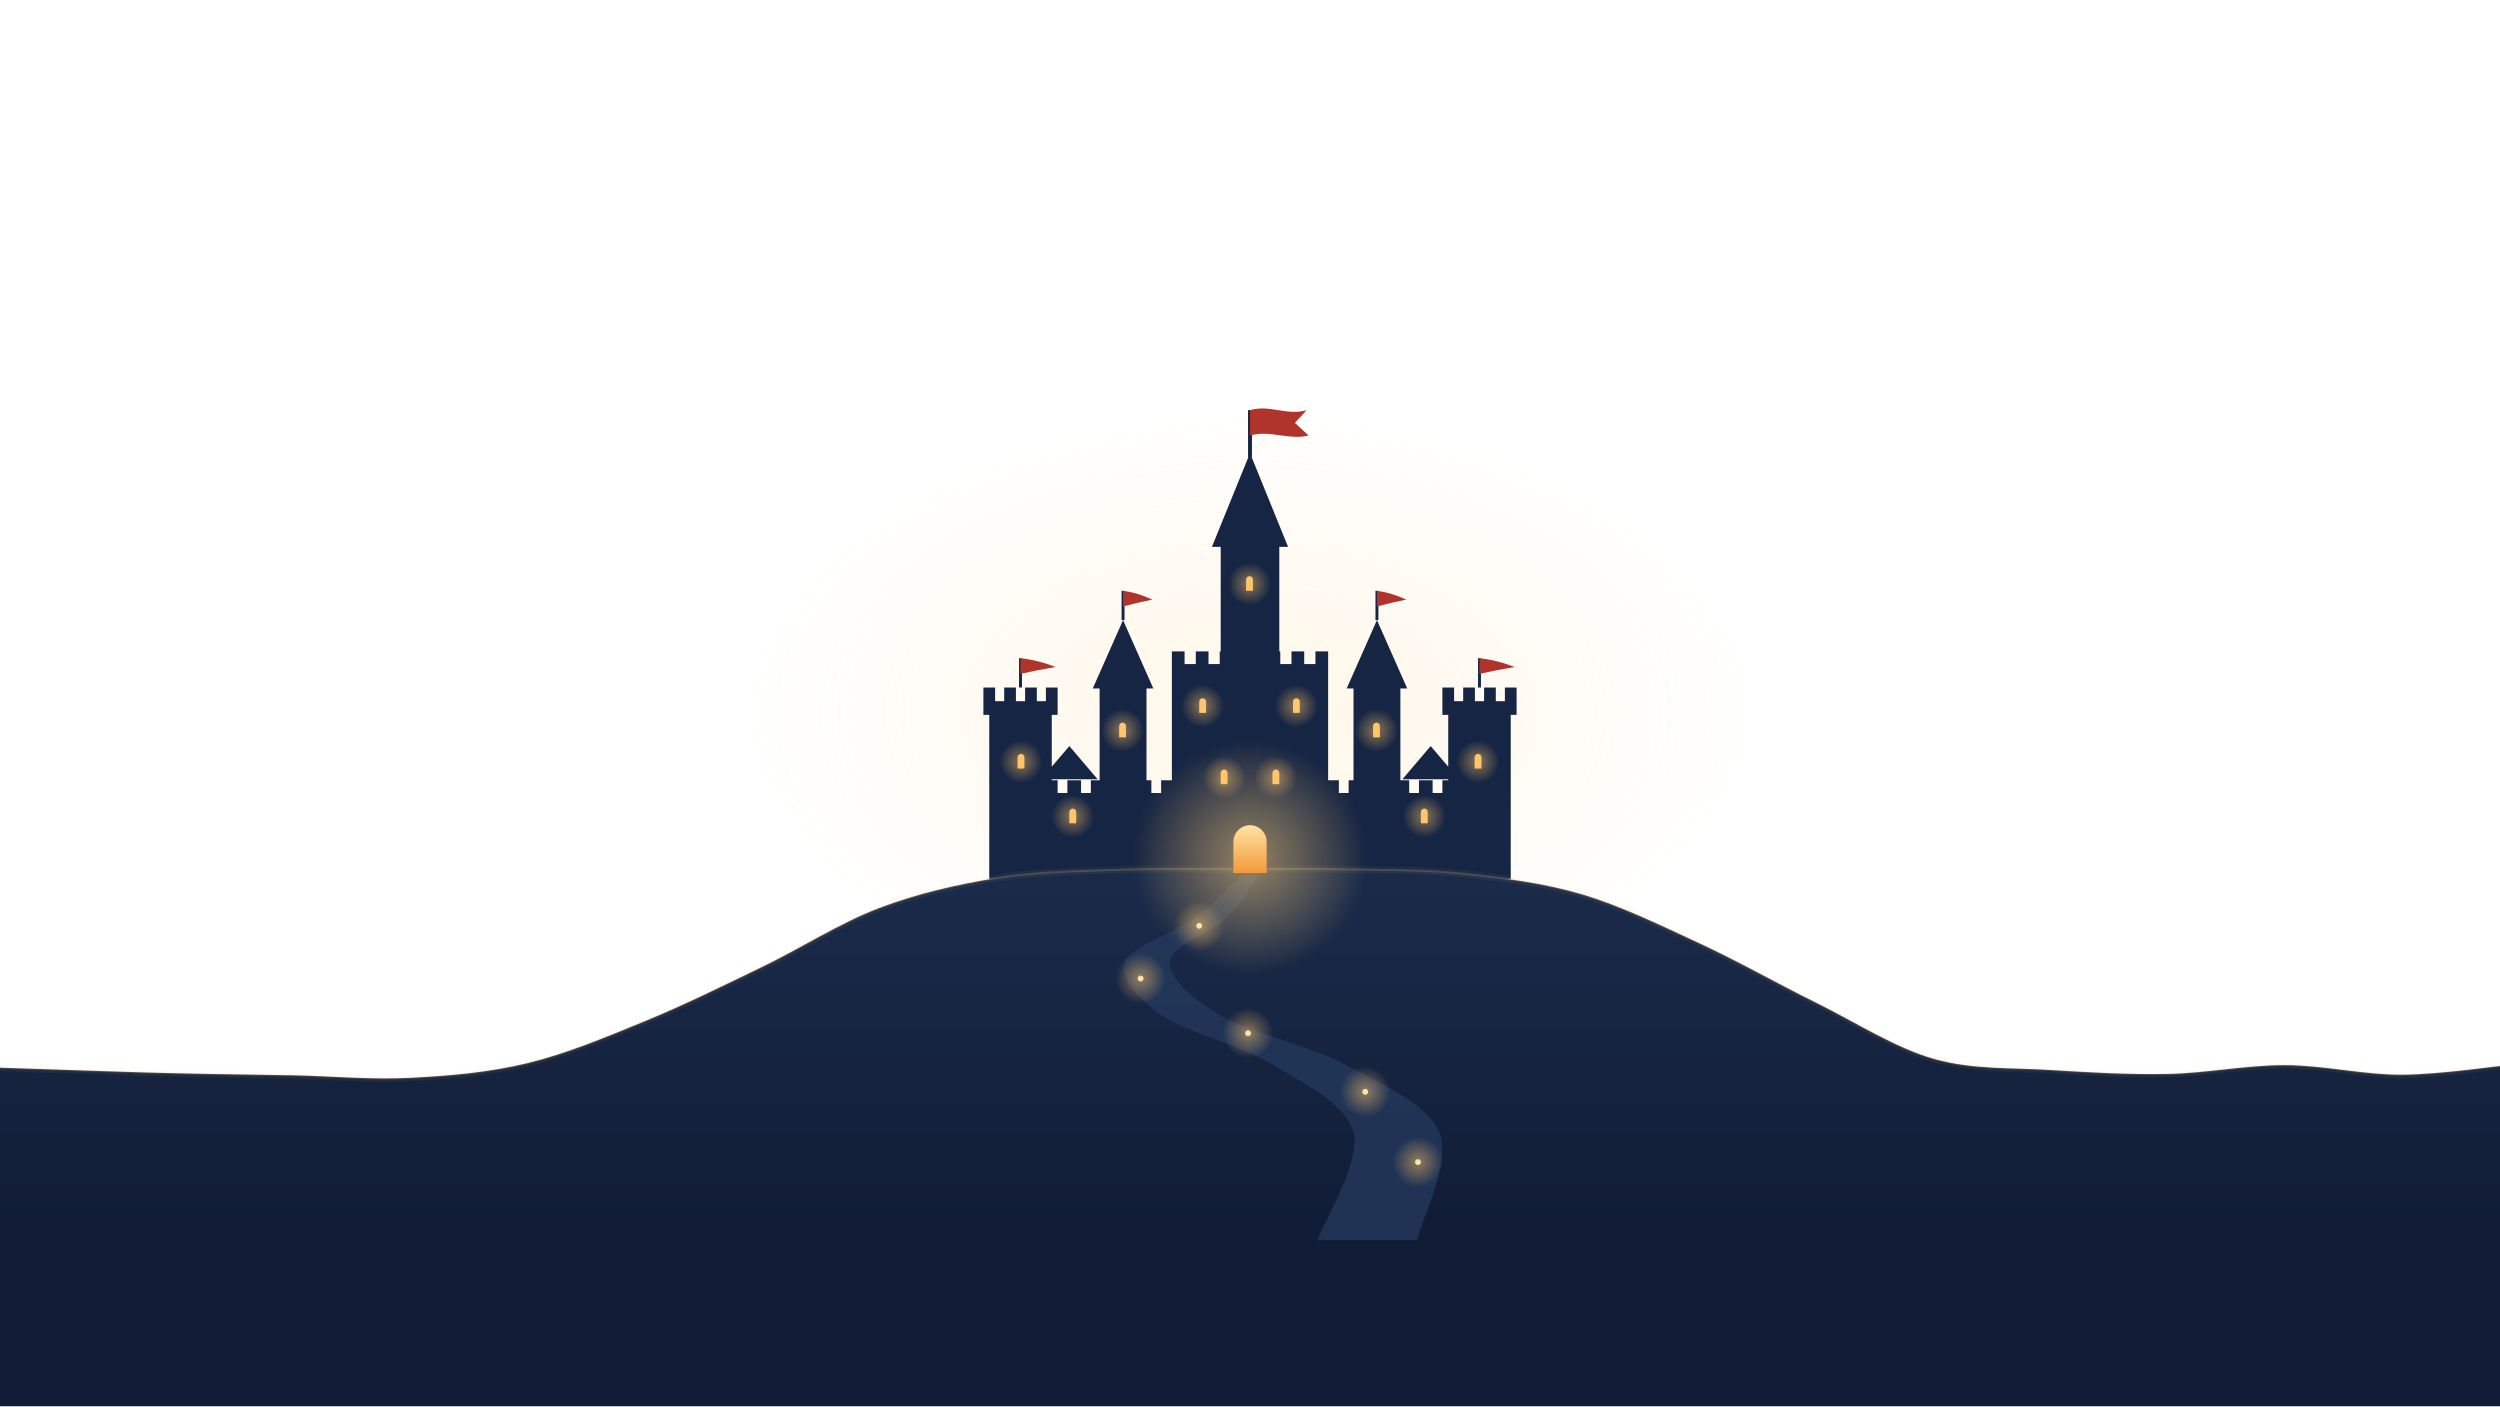
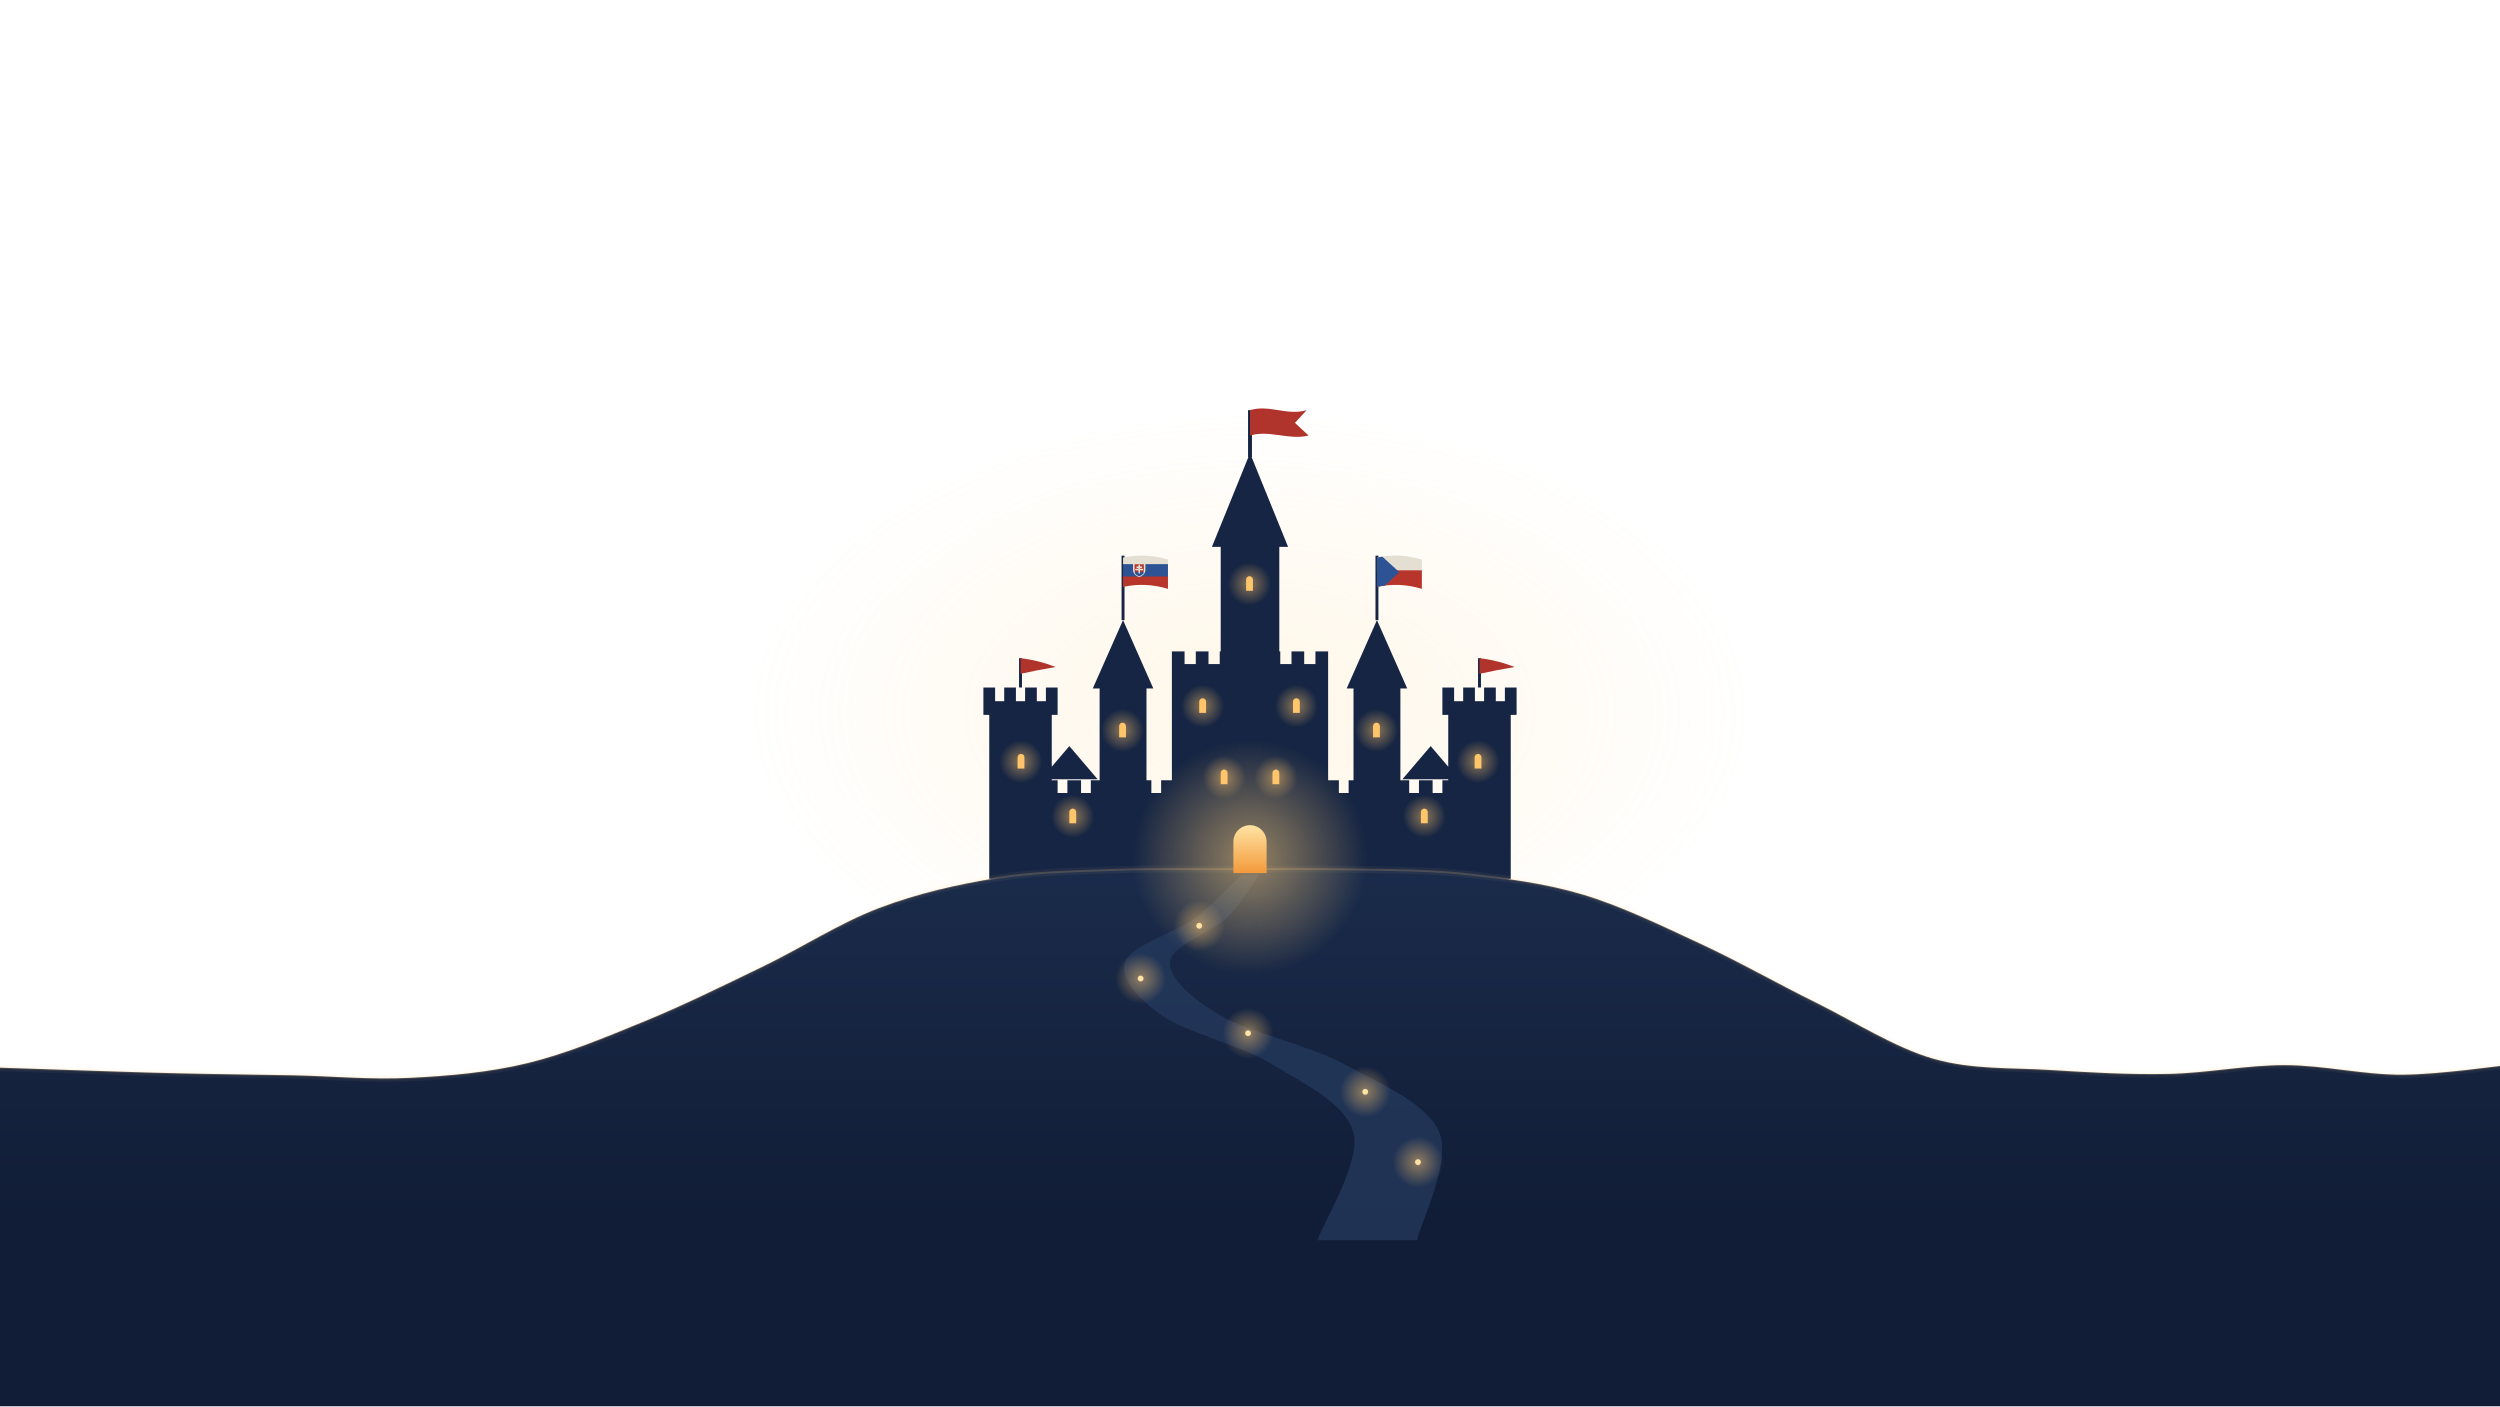
<svg xmlns="http://www.w3.org/2000/svg" viewBox="0 0 2560 1440" preserveAspectRatio="xMidYMax slice">
  <defs>
    <linearGradient id="hill" gradientUnits="userSpaceOnUse" x1="0" y1="860" x2="0" y2="1250">
      <stop offset="0" stop-color="#1b2c4c" />
      <stop offset="1" stop-color="#111d36" />
    </linearGradient>
    <radialGradient id="wglow">
      <stop offset="0" stop-color="#ffc56b" stop-opacity="0.5" />
      <stop offset="1" stop-color="#ffc56b" stop-opacity="0" />
    </radialGradient>
    <radialGradient id="gateglow" gradientUnits="userSpaceOnUse" cx="1280" cy="878" r="120">
      <stop offset="0" stop-color="#ffcf7a" stop-opacity="0.55" />
      <stop offset="1" stop-color="#ffcf7a" stop-opacity="0" />
    </radialGradient>
    <linearGradient id="gatefill" gradientUnits="userSpaceOnUse" x1="0" y1="845" x2="0" y2="894">
      <stop offset="0" stop-color="#ffe3a3" />
      <stop offset="1" stop-color="#f39a3c" />
    </linearGradient>
    <radialGradient id="aura" gradientUnits="userSpaceOnUse" cx="1280" cy="730" r="520" gradientTransform="translate(1280 730) scale(1 0.6) translate(-1280 -730)">
      <stop offset="0" stop-color="#ffd994" stop-opacity="0.22" />
      <stop offset="1" stop-color="#ffd994" stop-opacity="0" />
    </radialGradient>
  </defs>
  <ellipse cx="1280.0" cy="730" rx="520" ry="312" fill="url(#aura)" />
  <path d="M1200,680h160v220h-160ZM1200,667h13v14h-13ZM1224.5,667h13v14h-13ZM1249,667h13v14h-13ZM1273.5,667h13v14h-13ZM1298,667h13v14h-13ZM1322.5,667h13v14h-13ZM1347,667h13v14h-13ZM1250,560h60v130h-60ZM1241,560 L1280,464 L1319,560 ZM1066,798 L1095,764 L1124,798 ZM1436,798 L1465,764 L1494,798 ZM1126,705h48v195h-48ZM1119,705 L1150,635 L1181,705 ZM1386,705h48v195h-48ZM1379,705 L1410,635 L1441,705 ZM1045,812h470v90h-470ZM1045,799h14v14h-14ZM1069,799h14v14h-14ZM1093,799h14v14h-14ZM1117,799h14v14h-14ZM1141,799h14v14h-14ZM1165,799h14v14h-14ZM1189,799h14v14h-14ZM1213,799h14v14h-14ZM1237,799h14v14h-14ZM1261,799h14v14h-14ZM1285,799h14v14h-14ZM1309,799h14v14h-14ZM1333,799h14v14h-14ZM1357,799h14v14h-14ZM1381,799h14v14h-14ZM1405,799h14v14h-14ZM1429,799h14v14h-14ZM1453,799h14v14h-14ZM1477,799h14v14h-14ZM1501,799h14v14h-14ZM1236,768h88v132h-88ZM1236,755h12v14h-12ZM1255,755h12v14h-12ZM1274,755h12v14h-12ZM1293,755h12v14h-12ZM1312,755h12v14h-12ZM1013,730h64v170h-64ZM1007,718h76v14h-76ZM1007,704h12v15h-12ZM1028.3,704h12v15h-12ZM1049.7,704h12v15h-12ZM1071,704h12v15h-12ZM1483,730h64v170h-64ZM1477,718h76v14h-76ZM1477,704h12v15h-12ZM1498.3,704h12v15h-12ZM1519.7,704h12v15h-12ZM1541,704h12v15h-12Z" fill="#162543" />
  <path d="M1515,704 V674" stroke="#162543" stroke-width="3" />
  <path d="M1515,674 Q1533,676 1551,683 Q1533,686 1515,690 Z" fill="#b0342b" />
  <path d="M1045,704 V674" stroke="#162543" stroke-width="3" />
  <path d="M1045,674 Q1063,676 1081,683 Q1063,686 1045,690 Z" fill="#b0342b" />
-   <path d="M1410,635 V605" stroke="#162543" stroke-width="3" />
-   <path d="M1410,605 Q1425,607 1440,614 Q1425,617 1410,621 Z" fill="#b0342b" />
-   <path d="M1150,635 V605" stroke="#162543" stroke-width="3" />
-   <path d="M1150,605 Q1165,607 1180,614 Q1165,617 1150,621 Z" fill="#b0342b" />
+   <clipPath id="flag-sk">
+     <path d="M1150,571 Q1173,566 1196,573 L1196,603 Q1173,596 1150,601 Z" />
+   </clipPath>
+   <path d="M1150,635 V569" stroke="#162543" stroke-width="3" />
+   <g clip-path="url(#flag-sk)">
+     <rect x="1150" y="565" width="46" height="13.7" fill="#e4ded3" />
+     <rect x="1150" y="577.7" width="46" height="13.7" fill="#2d5394" />
+     <rect x="1150" y="590.3" width="46" height="13.7" fill="#b8352c" />
+     <path d="M1161,577 H1172.1 V583.8 C1172.1,588.3 1166.6,590.2 1166.6,590.2 C1166.6,590.2 1161,588.3 1161,583.8 Z" fill="#b8352c" stroke="#e4ded3" stroke-width="1.6" />
+     <path d="M1161.7,586.5 Q1163.8,584.3 1165.5,586.3 Q1166.6,583.8 1167.7,586.3 Q1169.3,584.3 1171.4,586.5 C1169.9,588.9 1166.6,590.2 1166.6,590.2 C1166.6,590.2 1163.2,588.9 1161.7,586.5 Z" fill="#2d5394" />
+     <path d="M1166.6,578.8 V586.5 M1164.4,580.8 H1168.8 M1163.2,583.2 H1169.9" stroke="#e4ded3" stroke-width="1.6" stroke-linecap="round" />
+   </g>
+   <clipPath id="flag-cz">
+     <path d="M1410,571 Q1433,566 1456,573 L1456,603 Q1433,596 1410,601 Z" />
+   </clipPath>
+   <path d="M1410,635 V569" stroke="#162543" stroke-width="3" />
+   <g clip-path="url(#flag-cz)">
+     <rect x="1410" y="565" width="46" height="20" fill="#e4ded3" />
+     <rect x="1410" y="584" width="46" height="20" fill="#b8352c" />
+     <path d="M1410,565 L1433,586 L1410,607 Z" fill="#2d5394" />
+   </g>
  <path d="M1280,468 V420" stroke="#162543" stroke-width="4" />
  <path d="M1280,420 C1300,414 1318,426 1338,420 L1326,433 L1340,446 C1320,451 1300,440 1280,446 Z" fill="#b0342b" />
  <path d="M-60,1091.3 C-40,1092 20,1094 60,1095.3 C100,1096.6 140,1098.1 180,1099 C220,1100 260,1100.3 300,1101.1 C340,1101.9 380,1105.8 420,1103.7 C460,1101.7 500,1098.3 540,1088.7 C580,1079 620,1062.2 660,1045.8 C700,1029.4 740,1009.6 780,990.3 C820,971 860,945.1 900,929.9 C940,914.7 980,905.8 1020,899.2 C1060,892.7 1100,892.3 1140,890.8 C1180,889.2 1220,890.1 1260,890 C1300,889.9 1340,889.4 1380,890.2 C1420,891 1460,890.6 1500,894.9 C1540,899.2 1580,904 1620,915.8 C1660,927.7 1700,947.3 1740,965.8 C1780,984.3 1820,1007.2 1860,1026.9 C1900,1046.7 1940,1072.7 1980,1084.2 C2020,1095.6 2060,1093.1 2100,1095.7 C2140,1098.2 2180,1100.5 2220,1099.7 C2260,1098.9 2300,1090.6 2340,1090.7 C2380,1090.8 2420,1100.7 2460,1100.5 C2500,1100.2 2560,1091.1 2580,1089.3 L2620,1442 L-60,1442 Z" fill="url(#hill)" />
  <path d="M-60,1091.3 C-40,1092 20,1094 60,1095.3 C100,1096.6 140,1098.1 180,1099 C220,1100 260,1100.3 300,1101.1 C340,1101.9 380,1105.8 420,1103.7 C460,1101.7 500,1098.3 540,1088.7 C580,1079 620,1062.2 660,1045.8 C700,1029.4 740,1009.6 780,990.3 C820,971 860,945.1 900,929.9 C940,914.7 980,905.8 1020,899.2 C1060,892.7 1100,892.3 1140,890.8 C1180,889.2 1220,890.1 1260,890 C1300,889.9 1340,889.4 1380,890.2 C1420,891 1460,890.6 1500,894.9 C1540,899.2 1580,904 1620,915.8 C1660,927.7 1700,947.3 1740,965.8 C1780,984.3 1820,1007.2 1860,1026.9 C1900,1046.7 1940,1072.7 1980,1084.2 C2020,1095.6 2060,1093.1 2100,1095.7 C2140,1098.2 2180,1100.5 2220,1099.7 C2260,1098.9 2300,1090.6 2340,1090.7 C2380,1090.8 2420,1100.7 2460,1100.5 C2500,1100.2 2560,1091.1 2580,1089.3" fill="none" stroke="#ffd08a" stroke-opacity="0.054" stroke-width="7" stroke-linejoin="round" />
  <path d="M-60,1091.3 C-40,1092 20,1094 60,1095.3 C100,1096.6 140,1098.1 180,1099 C220,1100 260,1100.3 300,1101.1 C340,1101.9 380,1105.8 420,1103.7 C460,1101.7 500,1098.3 540,1088.7 C580,1079 620,1062.2 660,1045.8 C700,1029.4 740,1009.6 780,990.3 C820,971 860,945.1 900,929.9 C940,914.7 980,905.8 1020,899.2 C1060,892.7 1100,892.3 1140,890.8 C1180,889.2 1220,890.1 1260,890 C1300,889.9 1340,889.4 1380,890.2 C1420,891 1460,890.6 1500,894.9 C1540,899.2 1580,904 1620,915.8 C1660,927.7 1700,947.3 1740,965.8 C1780,984.3 1820,1007.2 1860,1026.9 C1900,1046.7 1940,1072.7 1980,1084.2 C2020,1095.6 2060,1093.1 2100,1095.7 C2140,1098.2 2180,1100.5 2220,1099.7 C2260,1098.9 2300,1090.6 2340,1090.7 C2380,1090.8 2420,1100.7 2460,1100.5 C2500,1100.2 2560,1091.1 2580,1089.3" fill="none" stroke="#ffd08a" stroke-opacity="0.18" stroke-width="2" stroke-linejoin="round" />
  <path d="M1271,896 C1263.2,903.3 1243.8,925.2 1224,940 C1204.2,954.8 1157.7,968.3 1152,985 C1146.3,1001.7 1164.8,1022.5 1190,1040 C1215.2,1057.5 1270.3,1070 1303,1090 C1335.7,1110 1378.3,1130 1386,1160 C1393.7,1190 1355.2,1251.7 1349,1270 L1451,1270 C1454.8,1251.7 1486.3,1190 1474,1160 C1461.7,1130 1414.3,1110 1377,1090 C1339.7,1070 1279.8,1057.5 1250,1040 C1220.2,1022.5 1197,1001.7 1198,985 C1199,968.3 1240.8,954.8 1256,940 C1271.2,925.2 1283.5,903.3 1289,896 Z" fill="#253a5e" fill-opacity="0.75" />
  <circle cx="1280.0" cy="878" r="120" fill="url(#gateglow)" />
  <path d="M1263,894 V862 A17,17 0 0 1 1297,862 V894 Z" fill="url(#gatefill)" />
  <path d="M1276,605 V593.5 A3.5,3.5 0 0 1 1283,593.5 V605 ZM1228,730 V718.5 A3.5,3.5 0 0 1 1235,718.5 V730 ZM1324,730 V718.5 A3.5,3.5 0 0 1 1331,718.5 V730 ZM1146,755 V743.5 A3.5,3.5 0 0 1 1153,743.5 V755 ZM1406,755 V743.5 A3.5,3.5 0 0 1 1413,743.5 V755 ZM1042,787 V775.5 A3.5,3.5 0 0 1 1049,775.5 V787 ZM1510,787 V775.5 A3.5,3.5 0 0 1 1517,775.5 V787 ZM1250,803 V791.5 A3.5,3.5 0 0 1 1257,791.5 V803 ZM1303,803 V791.5 A3.5,3.5 0 0 1 1310,791.5 V803 ZM1095,843 V831.5 A3.5,3.5 0 0 1 1102,831.5 V843 ZM1455,843 V831.5 A3.5,3.5 0 0 1 1462,831.5 V843 Z" fill="#ffc56b" />
  <circle cx="1279.5" cy="598" r="22" fill="url(#wglow)" />
  <circle cx="1231.5" cy="723" r="22" fill="url(#wglow)" />
  <circle cx="1327.5" cy="723" r="22" fill="url(#wglow)" />
  <circle cx="1149.5" cy="748" r="22" fill="url(#wglow)" />
  <circle cx="1409.5" cy="748" r="22" fill="url(#wglow)" />
  <circle cx="1045.5" cy="780" r="22" fill="url(#wglow)" />
  <circle cx="1513.5" cy="780" r="22" fill="url(#wglow)" />
  <circle cx="1253.5" cy="796" r="22" fill="url(#wglow)" />
  <circle cx="1306.5" cy="796" r="22" fill="url(#wglow)" />
  <circle cx="1098.5" cy="836" r="22" fill="url(#wglow)" />
  <circle cx="1458.5" cy="836" r="22" fill="url(#wglow)" />
  <circle cx="1228.0" cy="948" r="26" fill="url(#wglow)" />
  <circle cx="1228.0" cy="948" r="3" fill="#ffe2a6" />
  <circle cx="1168.0" cy="1002" r="26" fill="url(#wglow)" />
  <circle cx="1168.0" cy="1002" r="3" fill="#ffe2a6" />
  <circle cx="1278.0" cy="1058" r="26" fill="url(#wglow)" />
  <circle cx="1278.0" cy="1058" r="3" fill="#ffe2a6" />
  <circle cx="1398.0" cy="1118" r="26" fill="url(#wglow)" />
  <circle cx="1398.0" cy="1118" r="3" fill="#ffe2a6" />
  <circle cx="1452.0" cy="1190" r="26" fill="url(#wglow)" />
  <circle cx="1452.0" cy="1190" r="3" fill="#ffe2a6" />
</svg>
